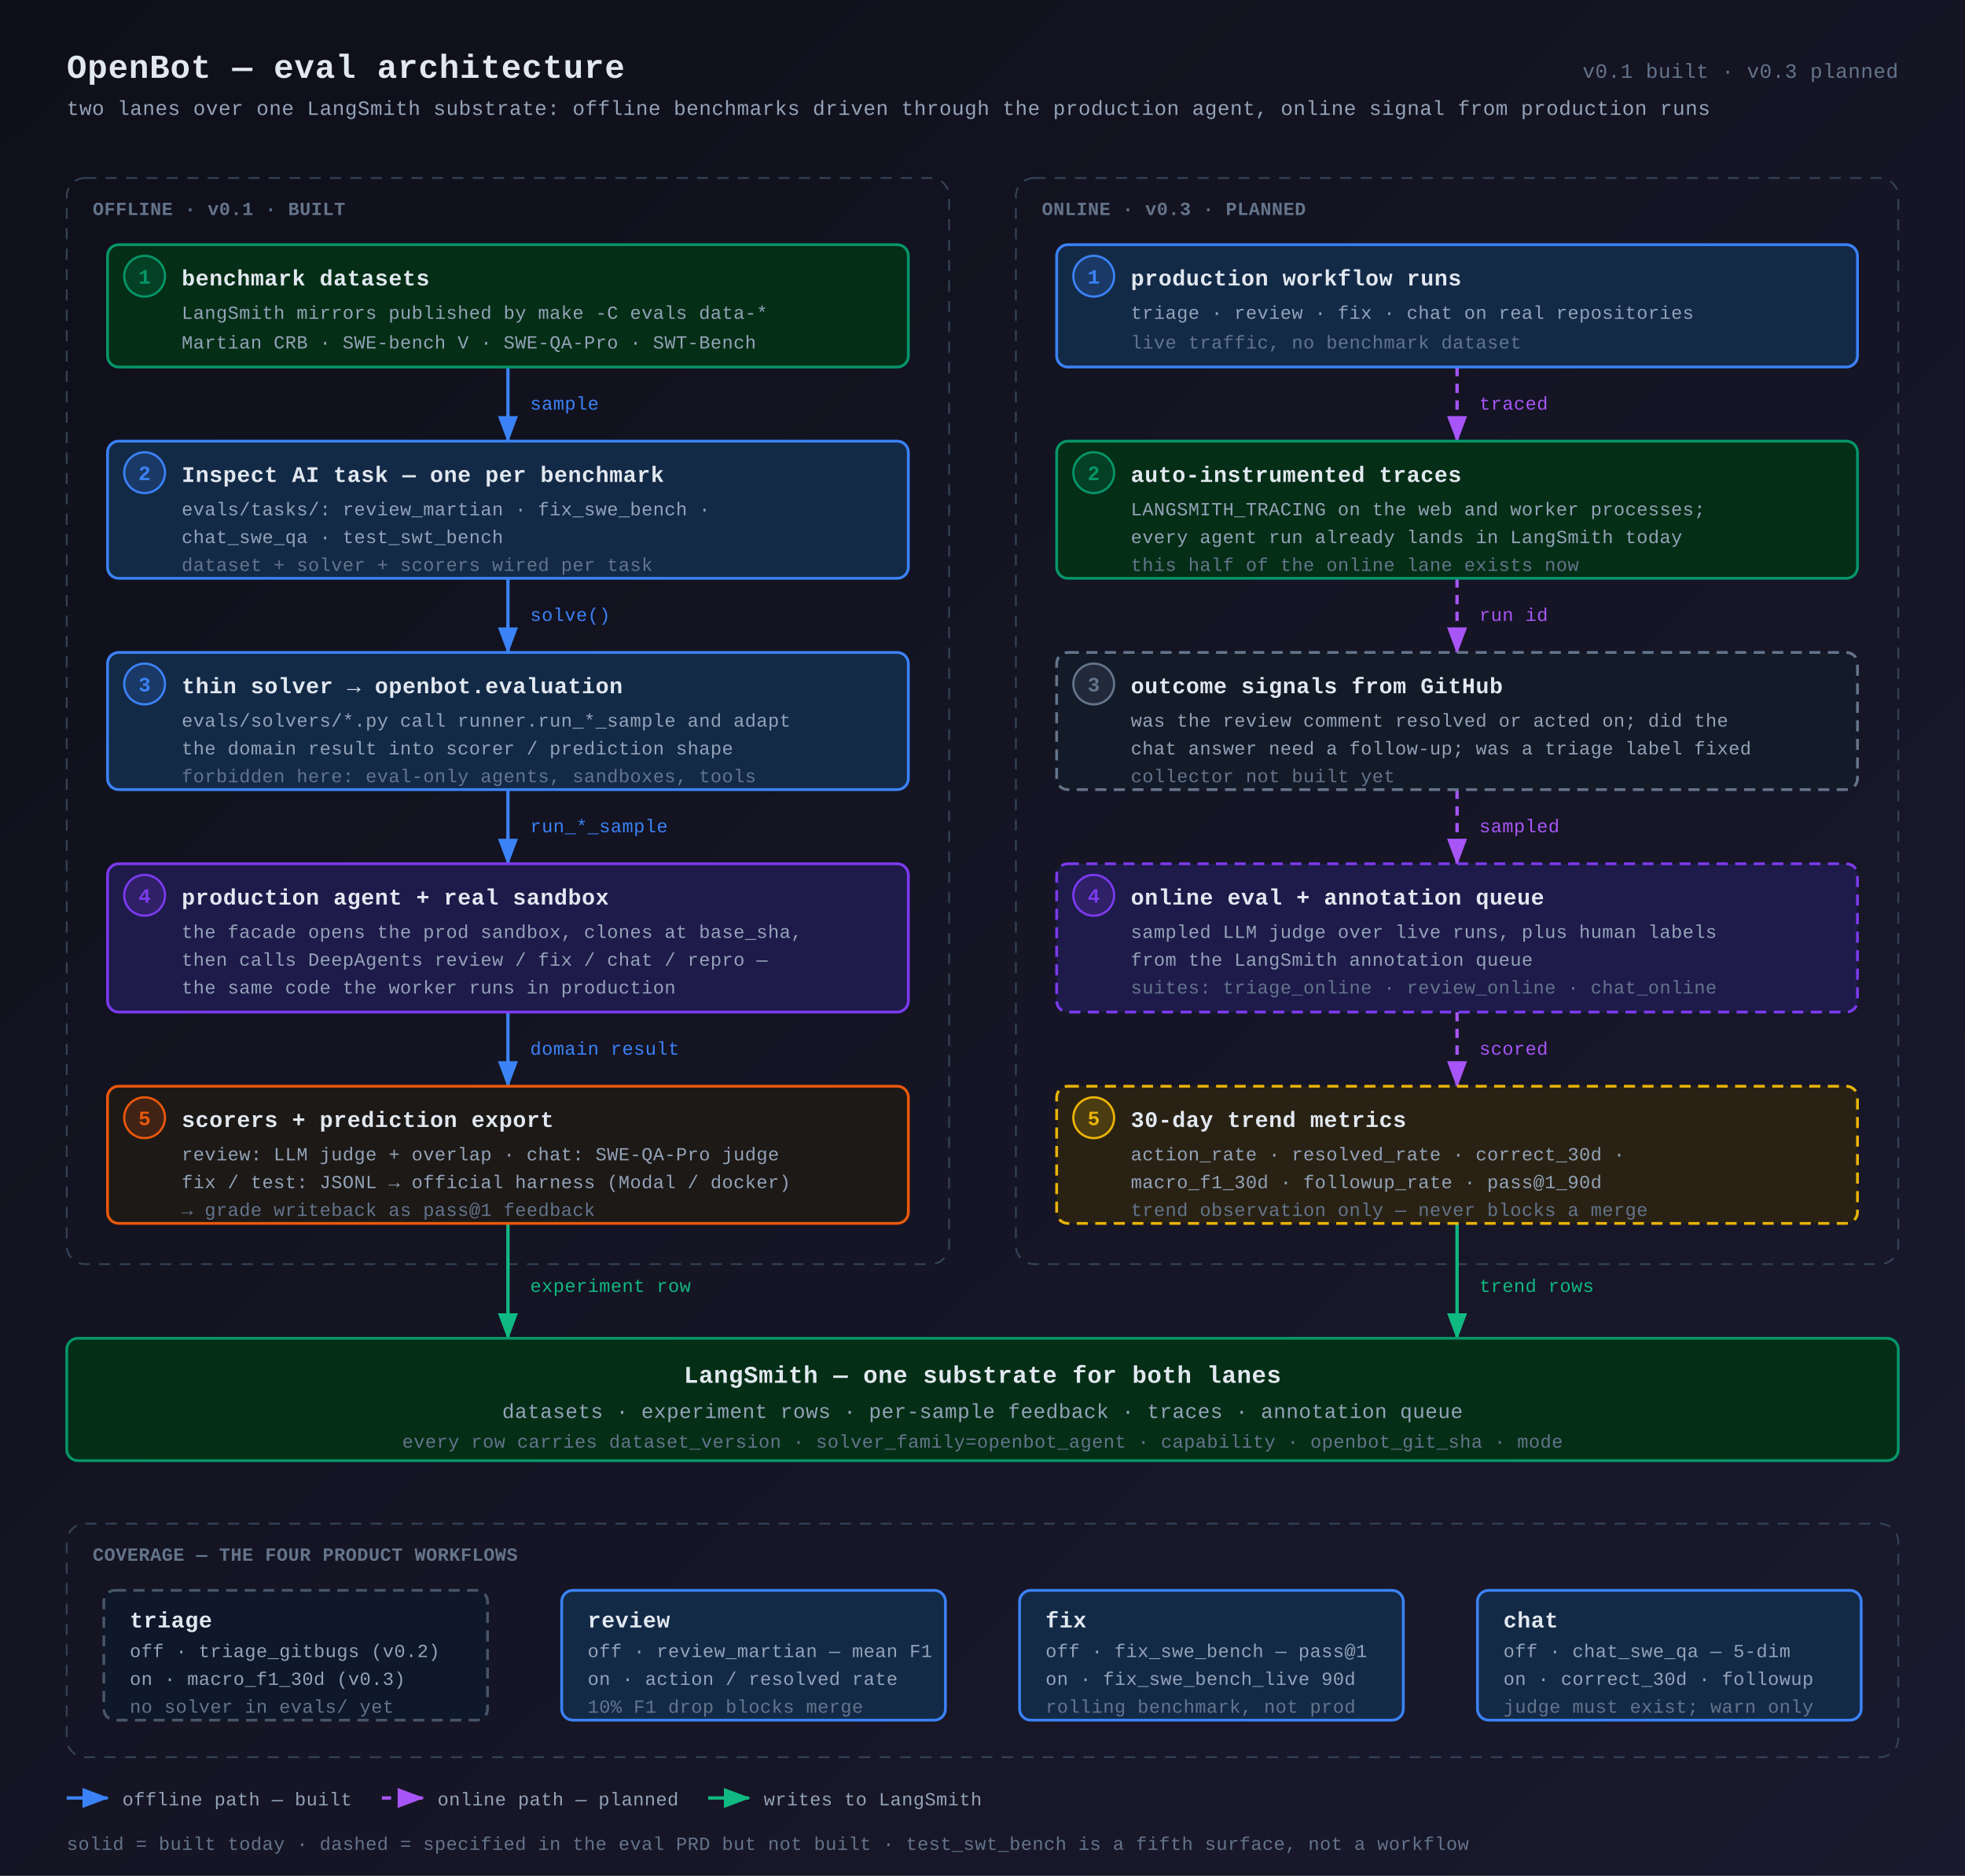
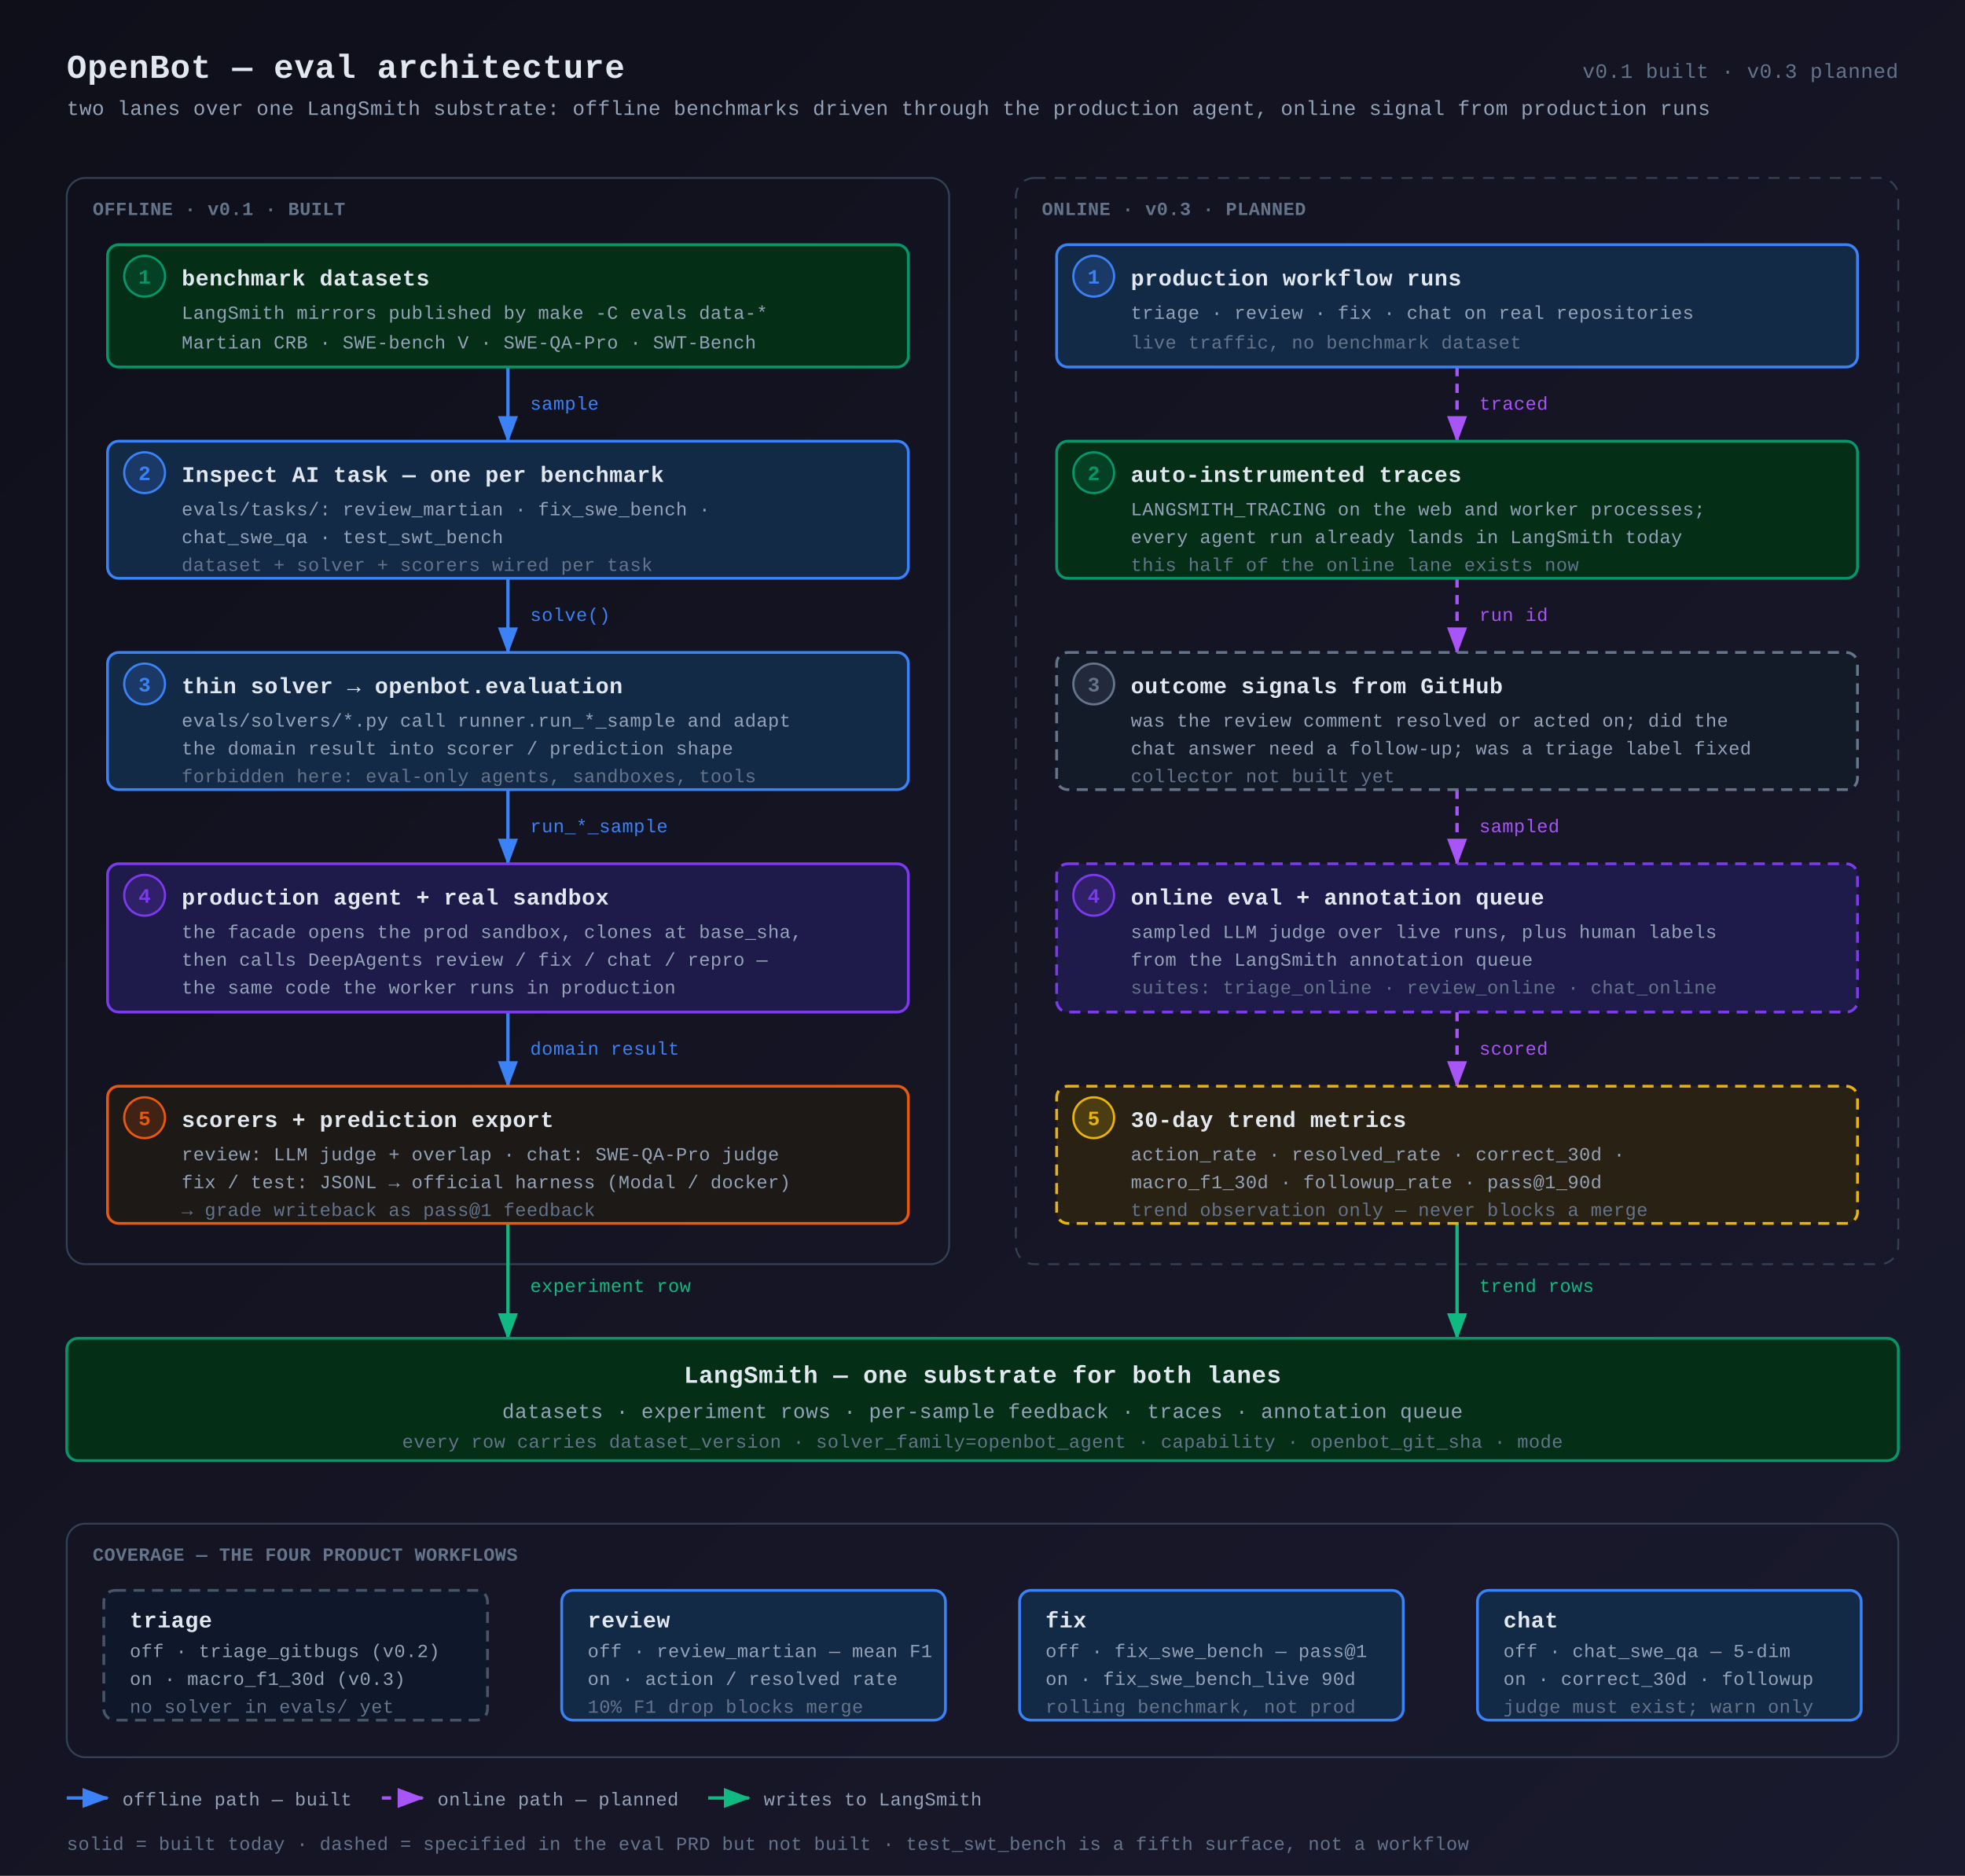
<svg xmlns="http://www.w3.org/2000/svg" viewBox="0 0 1060 1012" width="1060" height="1012" role="img" aria-label="OpenBot eval architecture: an offline lane runs benchmark datasets through Inspect AI tasks, thin solvers and the openbot.evaluation facade into the production agent and sandbox, then scores and exports predictions; a planned online lane harvests traces and GitHub outcome signals from production runs into online eval and 30-day trend metrics. Both lanes write to LangSmith. A coverage strip lists the four product workflows: triage, review, fix and chat." data-quality-profile="showcase">
  <style>
    text { font-family: 'SF Mono', 'Fira Code', 'Cascadia Code', 'JetBrains Mono', 'Courier New', 'Microsoft YaHei', monospace; letter-spacing: 0.02em; }
  </style>
  <defs>
    <linearGradient id="bg-grad" x1="0%" y1="0%" x2="100%" y2="100%">
      <stop offset="0%" stop-color="#0f0f1a" />
      <stop offset="100%" stop-color="#1a1a2e" />
    </linearGradient>
    <marker id="m-flow" markerWidth="8" markerHeight="6" refX="7.5" refY="3" orient="auto">
      <polygon points="0 0, 8 3, 0 6" fill="#3b82f6" />
    </marker>
    <marker id="m-flow-start" markerWidth="8" markerHeight="6" refX="0.5" refY="3" orient="auto">
      <polygon points="8 0, 0 3, 8 6" fill="#3b82f6" />
    </marker>
    <marker id="m-state" markerWidth="8" markerHeight="6" refX="7.5" refY="3" orient="auto">
      <polygon points="0 0, 8 3, 0 6" fill="#10b981" />
    </marker>
    <marker id="m-state-start" markerWidth="8" markerHeight="6" refX="0.5" refY="3" orient="auto">
      <polygon points="8 0, 0 3, 8 6" fill="#10b981" />
    </marker>
    <marker id="m-llm" markerWidth="8" markerHeight="6" refX="7.5" refY="3" orient="auto">
      <polygon points="0 0, 8 3, 0 6" fill="#a855f7" />
    </marker>
    <marker id="m-llm-start" markerWidth="8" markerHeight="6" refX="0.5" refY="3" orient="auto">
      <polygon points="8 0, 0 3, 8 6" fill="#a855f7" />
    </marker>
    <marker id="m-policy" markerWidth="8" markerHeight="6" refX="7.5" refY="3" orient="auto">
      <polygon points="0 0, 8 3, 0 6" fill="#f97316" />
    </marker>
    <marker id="m-policy-start" markerWidth="8" markerHeight="6" refX="0.5" refY="3" orient="auto">
      <polygon points="8 0, 0 3, 8 6" fill="#f97316" />
    </marker>
    <marker id="m-eval" markerWidth="8" markerHeight="6" refX="7.5" refY="3" orient="auto">
      <polygon points="0 0, 8 3, 0 6" fill="#64748b" />
    </marker>
    <marker id="m-eval-start" markerWidth="8" markerHeight="6" refX="0.5" refY="3" orient="auto">
      <polygon points="8 0, 0 3, 8 6" fill="#64748b" />
    </marker>
  </defs>
  <rect data-graph-role="background" width="1060" height="1012" fill="url(#bg-grad)" />
  <text x="36" y="42" font-size="18" font-weight="700" fill="#e2e8f0">OpenBot — eval architecture</text>
  <text x="36" y="62" font-size="11" fill="#94a3b8">two lanes over one LangSmith substrate: offline benchmarks driven through the production agent, online signal from production runs</text>
  <text x="1024" y="42" font-size="11" fill="#64748b" text-anchor="end">v0.1 built · v0.3 planned</text>
-   <rect data-graph-role="container" id="cA" x="36" y="96" width="476" height="586" rx="10" fill="none" stroke="#334155" stroke-width="1" stroke-dasharray="6,5" />
+   <rect data-graph-role="container" id="cA" x="36" y="96" width="476" height="586" rx="10" fill="none" stroke="#334155" stroke-width="1" />
  <text x="50" y="116" font-size="10" font-weight="700" fill="#64748b" letter-spacing="0.18em">OFFLINE · v0.1 · BUILT</text>
  <rect data-graph-role="container" id="cB" x="548" y="96" width="476" height="586" rx="10" fill="none" stroke="#334155" stroke-width="1" stroke-dasharray="6,5" />
  <text x="562" y="116" font-size="10" font-weight="700" fill="#64748b" letter-spacing="0.18em">ONLINE · v0.3 · PLANNED</text>
-   <rect data-graph-role="container" id="cC" x="36" y="822" width="988" height="126" rx="10" fill="none" stroke="#334155" stroke-width="1" stroke-dasharray="6,5" />
+   <rect data-graph-role="container" id="cC" x="36" y="822" width="988" height="126" rx="10" fill="none" stroke="#334155" stroke-width="1" />
  <text x="50" y="842" font-size="10" font-weight="700" fill="#64748b" letter-spacing="0.18em">COVERAGE — THE FOUR PRODUCT WORKFLOWS</text>
  <path data-graph-role="edge" data-edge-id="ea1" data-source="a1" data-target="a2" d="M 274,198 L 274,238" fill="none" stroke="#3b82f6" stroke-width="1.8" marker-end="url(#m-flow)" />
  <path data-graph-role="edge" data-edge-id="ea2" data-source="a2" data-target="a3" d="M 274,312 L 274,352" fill="none" stroke="#3b82f6" stroke-width="1.8" marker-end="url(#m-flow)" />
  <path data-graph-role="edge" data-edge-id="ea3" data-source="a3" data-target="a4" d="M 274,426 L 274,466" fill="none" stroke="#3b82f6" stroke-width="1.8" marker-end="url(#m-flow)" />
  <path data-graph-role="edge" data-edge-id="ea4" data-source="a4" data-target="a5" d="M 274,546 L 274,586" fill="none" stroke="#3b82f6" stroke-width="1.8" marker-end="url(#m-flow)" />
  <path data-graph-role="edge" data-edge-id="ea5" data-source="a5" data-target="ls" d="M 274,660 L 274,722" fill="none" stroke="#10b981" stroke-width="1.8" marker-end="url(#m-state)" />
  <path data-graph-role="edge" data-edge-id="eb1" data-source="b1" data-target="b2" d="M 786,198 L 786,238" fill="none" stroke="#a855f7" stroke-width="1.8" marker-end="url(#m-llm)" stroke-dasharray="5,4" />
  <path data-graph-role="edge" data-edge-id="eb2" data-source="b2" data-target="b3" d="M 786,312 L 786,352" fill="none" stroke="#a855f7" stroke-width="1.8" marker-end="url(#m-llm)" stroke-dasharray="5,4" />
  <path data-graph-role="edge" data-edge-id="eb3" data-source="b3" data-target="b4" d="M 786,426 L 786,466" fill="none" stroke="#a855f7" stroke-width="1.8" marker-end="url(#m-llm)" stroke-dasharray="5,4" />
  <path data-graph-role="edge" data-edge-id="eb4" data-source="b4" data-target="b5" d="M 786,546 L 786,586" fill="none" stroke="#a855f7" stroke-width="1.8" marker-end="url(#m-llm)" stroke-dasharray="5,4" />
  <path data-graph-role="edge" data-edge-id="eb5" data-source="b5" data-target="ls" d="M 786,660 L 786,722" fill="none" stroke="#10b981" stroke-width="1.8" marker-end="url(#m-state)" />
  <rect data-graph-role="node" data-node-id="a1" x="58" y="132" width="432" height="66" rx="6" fill="#052e16" stroke="#059669" stroke-width="1.5" />
  <rect data-graph-role="node" data-node-id="b1" x="570" y="132" width="432" height="66" rx="6" fill="#132a47" stroke="#3b82f6" stroke-width="1.5" />
  <rect data-graph-role="node" data-node-id="a2" x="58" y="238" width="432" height="74" rx="6" fill="#132a47" stroke="#3b82f6" stroke-width="1.5" />
  <rect data-graph-role="node" data-node-id="b2" x="570" y="238" width="432" height="74" rx="6" fill="#052e16" stroke="#059669" stroke-width="1.5" />
  <rect data-graph-role="node" data-node-id="a3" x="58" y="352" width="432" height="74" rx="6" fill="#132a47" stroke="#3b82f6" stroke-width="1.5" />
  <rect data-graph-role="node" data-node-id="b3" x="570" y="352" width="432" height="74" rx="6" fill="#131a28" stroke="#64748b" stroke-width="1.5" stroke-dasharray="6,4" />
  <rect data-graph-role="node" data-node-id="a4" x="58" y="466" width="432" height="80" rx="6" fill="#1e1b4b" stroke="#7c3aed" stroke-width="1.5" />
  <rect data-graph-role="node" data-node-id="b4" x="570" y="466" width="432" height="80" rx="6" fill="#1e1b4b" stroke="#7c3aed" stroke-width="1.5" stroke-dasharray="6,4" />
  <rect data-graph-role="node" data-node-id="a5" x="58" y="586" width="432" height="74" rx="6" fill="#1c1917" stroke="#ea580c" stroke-width="1.5" />
  <rect data-graph-role="node" data-node-id="b5" x="570" y="586" width="432" height="74" rx="6" fill="#292214" stroke="#eab308" stroke-width="1.5" stroke-dasharray="6,4" />
  <rect data-graph-role="node" data-node-id="ls" x="36" y="722" width="988" height="66" rx="6" fill="#052e16" stroke="#059669" stroke-width="1.5" />
  <rect data-graph-role="node" data-node-id="c1" x="56" y="858" width="207" height="70" rx="6" fill="#0f172a" stroke="#475569" stroke-width="1.5" stroke-dasharray="6,4" />
  <rect data-graph-role="node" data-node-id="c2" x="303" y="858" width="207" height="70" rx="6" fill="#132a47" stroke="#3b82f6" stroke-width="1.5" />
  <rect data-graph-role="node" data-node-id="c3" x="550" y="858" width="207" height="70" rx="6" fill="#132a47" stroke="#3b82f6" stroke-width="1.5" />
  <rect data-graph-role="node" data-node-id="c4" x="797" y="858" width="207" height="70" rx="6" fill="#132a47" stroke="#3b82f6" stroke-width="1.5" />
  <circle cx="78" cy="149" r="11" fill="#059669" fill-opacity="0.18" stroke="#059669" stroke-width="1.2" />
  <text x="78" y="153" font-size="11" font-weight="700" fill="#059669" text-anchor="middle">1</text>
  <text x="98" y="154" font-size="12" font-weight="700" fill="#e2e8f0">benchmark datasets</text>
  <text x="98" y="172" font-size="10" font-weight="400" fill="#94a3b8">LangSmith mirrors published by make -C evals data-*</text>
  <text x="98" y="188" font-size="10" font-weight="400" fill="#94a3b8">Martian CRB · SWE-bench V · SWE-QA-Pro · SWT-Bench</text>
  <circle cx="78" cy="255" r="11" fill="#3b82f6" fill-opacity="0.18" stroke="#3b82f6" stroke-width="1.2" />
  <text x="78" y="259" font-size="11" font-weight="700" fill="#3b82f6" text-anchor="middle">2</text>
  <text x="98" y="260" font-size="12" font-weight="700" fill="#e2e8f0">Inspect AI task — one per benchmark</text>
  <text x="98" y="278" font-size="10" font-weight="400" fill="#94a3b8">evals/tasks/: review_martian · fix_swe_bench ·</text>
  <text x="98" y="293" font-size="10" font-weight="400" fill="#94a3b8">chat_swe_qa · test_swt_bench</text>
  <text x="98" y="308" font-size="10" font-weight="400" fill="#64748b">dataset + solver + scorers wired per task</text>
  <circle cx="78" cy="369" r="11" fill="#3b82f6" fill-opacity="0.18" stroke="#3b82f6" stroke-width="1.2" />
  <text x="78" y="373" font-size="11" font-weight="700" fill="#3b82f6" text-anchor="middle">3</text>
  <text x="98" y="374" font-size="12" font-weight="700" fill="#e2e8f0">thin solver → openbot.evaluation</text>
  <text x="98" y="392" font-size="10" font-weight="400" fill="#94a3b8">evals/solvers/*.py call runner.run_*_sample and adapt</text>
  <text x="98" y="407" font-size="10" font-weight="400" fill="#94a3b8">the domain result into scorer / prediction shape</text>
  <text x="98" y="422" font-size="10" font-weight="400" fill="#64748b">forbidden here: eval-only agents, sandboxes, tools</text>
  <circle cx="78" cy="483" r="11" fill="#7c3aed" fill-opacity="0.18" stroke="#7c3aed" stroke-width="1.2" />
  <text x="78" y="487" font-size="11" font-weight="700" fill="#7c3aed" text-anchor="middle">4</text>
  <text x="98" y="488" font-size="12" font-weight="700" fill="#e2e8f0">production agent + real sandbox</text>
  <text x="98" y="506" font-size="10" font-weight="400" fill="#94a3b8">the facade opens the prod sandbox, clones at base_sha,</text>
  <text x="98" y="521" font-size="10" font-weight="400" fill="#94a3b8">then calls DeepAgents review / fix / chat / repro —</text>
  <text x="98" y="536" font-size="10" font-weight="400" fill="#94a3b8">the same code the worker runs in production</text>
  <circle cx="78" cy="603" r="11" fill="#ea580c" fill-opacity="0.18" stroke="#ea580c" stroke-width="1.2" />
  <text x="78" y="607" font-size="11" font-weight="700" fill="#ea580c" text-anchor="middle">5</text>
  <text x="98" y="608" font-size="12" font-weight="700" fill="#e2e8f0">scorers + prediction export</text>
  <text x="98" y="626" font-size="10" font-weight="400" fill="#94a3b8">review: LLM judge + overlap · chat: SWE-QA-Pro judge</text>
  <text x="98" y="641" font-size="10" font-weight="400" fill="#94a3b8">fix / test: JSONL → official harness (Modal / docker)</text>
  <text x="98" y="656" font-size="10" font-weight="400" fill="#64748b">→ grade writeback as pass@1 feedback</text>
  <circle cx="590" cy="149" r="11" fill="#3b82f6" fill-opacity="0.18" stroke="#3b82f6" stroke-width="1.2" />
  <text x="590" y="153" font-size="11" font-weight="700" fill="#3b82f6" text-anchor="middle">1</text>
  <text x="610" y="154" font-size="12" font-weight="700" fill="#e2e8f0">production workflow runs</text>
  <text x="610" y="172" font-size="10" font-weight="400" fill="#94a3b8">triage · review · fix · chat on real repositories</text>
  <text x="610" y="188" font-size="10" font-weight="400" fill="#64748b">live traffic, no benchmark dataset</text>
  <circle cx="590" cy="255" r="11" fill="#059669" fill-opacity="0.18" stroke="#059669" stroke-width="1.2" />
  <text x="590" y="259" font-size="11" font-weight="700" fill="#059669" text-anchor="middle">2</text>
  <text x="610" y="260" font-size="12" font-weight="700" fill="#e2e8f0">auto-instrumented traces</text>
  <text x="610" y="278" font-size="10" font-weight="400" fill="#94a3b8">LANGSMITH_TRACING on the web and worker processes;</text>
  <text x="610" y="293" font-size="10" font-weight="400" fill="#94a3b8">every agent run already lands in LangSmith today</text>
  <text x="610" y="308" font-size="10" font-weight="400" fill="#64748b">this half of the online lane exists now</text>
  <circle cx="590" cy="369" r="11" fill="#64748b" fill-opacity="0.18" stroke="#64748b" stroke-width="1.2" />
  <text x="590" y="373" font-size="11" font-weight="700" fill="#64748b" text-anchor="middle">3</text>
  <text x="610" y="374" font-size="12" font-weight="700" fill="#e2e8f0">outcome signals from GitHub</text>
  <text x="610" y="392" font-size="10" font-weight="400" fill="#94a3b8">was the review comment resolved or acted on; did the</text>
  <text x="610" y="407" font-size="10" font-weight="400" fill="#94a3b8">chat answer need a follow-up; was a triage label fixed</text>
  <text x="610" y="422" font-size="10" font-weight="400" fill="#64748b">collector not built yet</text>
  <circle cx="590" cy="483" r="11" fill="#7c3aed" fill-opacity="0.18" stroke="#7c3aed" stroke-width="1.2" />
  <text x="590" y="487" font-size="11" font-weight="700" fill="#7c3aed" text-anchor="middle">4</text>
  <text x="610" y="488" font-size="12" font-weight="700" fill="#e2e8f0">online eval + annotation queue</text>
  <text x="610" y="506" font-size="10" font-weight="400" fill="#94a3b8">sampled LLM judge over live runs, plus human labels</text>
  <text x="610" y="521" font-size="10" font-weight="400" fill="#94a3b8">from the LangSmith annotation queue</text>
  <text x="610" y="536" font-size="10" font-weight="400" fill="#64748b">suites: triage_online · review_online · chat_online</text>
  <circle cx="590" cy="603" r="11" fill="#eab308" fill-opacity="0.18" stroke="#eab308" stroke-width="1.2" />
  <text x="590" y="607" font-size="11" font-weight="700" fill="#eab308" text-anchor="middle">5</text>
  <text x="610" y="608" font-size="12" font-weight="700" fill="#e2e8f0">30-day trend metrics</text>
  <text x="610" y="626" font-size="10" font-weight="400" fill="#94a3b8">action_rate · resolved_rate · correct_30d ·</text>
  <text x="610" y="641" font-size="10" font-weight="400" fill="#94a3b8">macro_f1_30d · followup_rate · pass@1_90d</text>
  <text x="610" y="656" font-size="10" font-weight="400" fill="#64748b">trend observation only — never blocks a merge</text>
  <text x="530" y="746" font-size="13" font-weight="700" fill="#e2e8f0" text-anchor="middle">LangSmith — one substrate for both lanes</text>
  <text x="530" y="765" font-size="11" font-weight="400" fill="#94a3b8" text-anchor="middle">datasets · experiment rows · per-sample feedback · traces · annotation queue</text>
  <text x="530" y="781" font-size="10" font-weight="400" fill="#64748b" text-anchor="middle">every row carries dataset_version · solver_family=openbot_agent · capability · openbot_git_sha · mode</text>
  <text x="70" y="878" font-size="12" font-weight="700" fill="#e2e8f0">triage</text>
  <text x="70" y="894" font-size="10" font-weight="400" fill="#94a3b8">off · triage_gitbugs (v0.2)</text>
  <text x="70" y="909" font-size="10" font-weight="400" fill="#94a3b8">on · macro_f1_30d (v0.3)</text>
  <text x="70" y="924" font-size="10" font-weight="400" fill="#64748b">no solver in evals/ yet</text>
  <text x="317" y="878" font-size="12" font-weight="700" fill="#e2e8f0">review</text>
  <text x="317" y="894" font-size="10" font-weight="400" fill="#94a3b8">off · review_martian — mean F1</text>
  <text x="317" y="909" font-size="10" font-weight="400" fill="#94a3b8">on · action / resolved rate</text>
  <text x="317" y="924" font-size="10" font-weight="400" fill="#64748b">10% F1 drop blocks merge</text>
  <text x="564" y="878" font-size="12" font-weight="700" fill="#e2e8f0">fix</text>
  <text x="564" y="894" font-size="10" font-weight="400" fill="#94a3b8">off · fix_swe_bench — pass@1</text>
  <text x="564" y="909" font-size="10" font-weight="400" fill="#94a3b8">on · fix_swe_bench_live 90d</text>
  <text x="564" y="924" font-size="10" font-weight="400" fill="#64748b">rolling benchmark, not prod</text>
  <text x="811" y="878" font-size="12" font-weight="700" fill="#e2e8f0">chat</text>
  <text x="811" y="894" font-size="10" font-weight="400" fill="#94a3b8">off · chat_swe_qa — 5-dim</text>
  <text x="811" y="909" font-size="10" font-weight="400" fill="#94a3b8">on · correct_30d · followup</text>
  <text x="811" y="924" font-size="10" font-weight="400" fill="#64748b">judge must exist; warn only</text>
  <text data-graph-role="label" data-owner="ea1" x="286" y="221" font-size="10" fill="#3b82f6">sample</text>
  <text data-graph-role="label" data-owner="ea2" x="286" y="335" font-size="10" fill="#3b82f6">solve()</text>
  <text data-graph-role="label" data-owner="ea3" x="286" y="449" font-size="10" fill="#3b82f6">run_*_sample</text>
  <text data-graph-role="label" data-owner="ea4" x="286" y="569" font-size="10" fill="#3b82f6">domain result</text>
  <text data-graph-role="label" data-owner="ea5" x="286" y="697" font-size="10" fill="#10b981">experiment row</text>
  <text data-graph-role="label" data-owner="eb1" x="798" y="221" font-size="10" fill="#a855f7">traced</text>
  <text data-graph-role="label" data-owner="eb2" x="798" y="335" font-size="10" fill="#a855f7">run id</text>
  <text data-graph-role="label" data-owner="eb3" x="798" y="449" font-size="10" fill="#a855f7">sampled</text>
  <text data-graph-role="label" data-owner="eb4" x="798" y="569" font-size="10" fill="#a855f7">scored</text>
  <text data-graph-role="label" data-owner="eb5" x="798" y="697" font-size="10" fill="#10b981">trend rows</text>
  <g data-graph-role="legend">
    <path d="M 36,970 L 58,970" stroke="#3b82f6" stroke-width="1.8" fill="none" marker-end="url(#m-flow)" />
    <text x="66" y="974" font-size="10" fill="#94a3b8">offline path — built</text>
    <path d="M 206,970 L 228,970" stroke="#a855f7" stroke-width="1.8" fill="none" marker-end="url(#m-llm)" stroke-dasharray="5,4" />
    <text x="236" y="974" font-size="10" fill="#94a3b8">online path — planned</text>
    <path d="M 382,970 L 404,970" stroke="#10b981" stroke-width="1.8" fill="none" marker-end="url(#m-state)" />
    <text x="412" y="974" font-size="10" fill="#94a3b8">writes to LangSmith</text>
    <text x="36" y="998" font-size="10" fill="#64748b">solid = built today · dashed = specified in the eval PRD but not built · test_swt_bench is a fifth surface, not a workflow</text>
  </g>
</svg>
